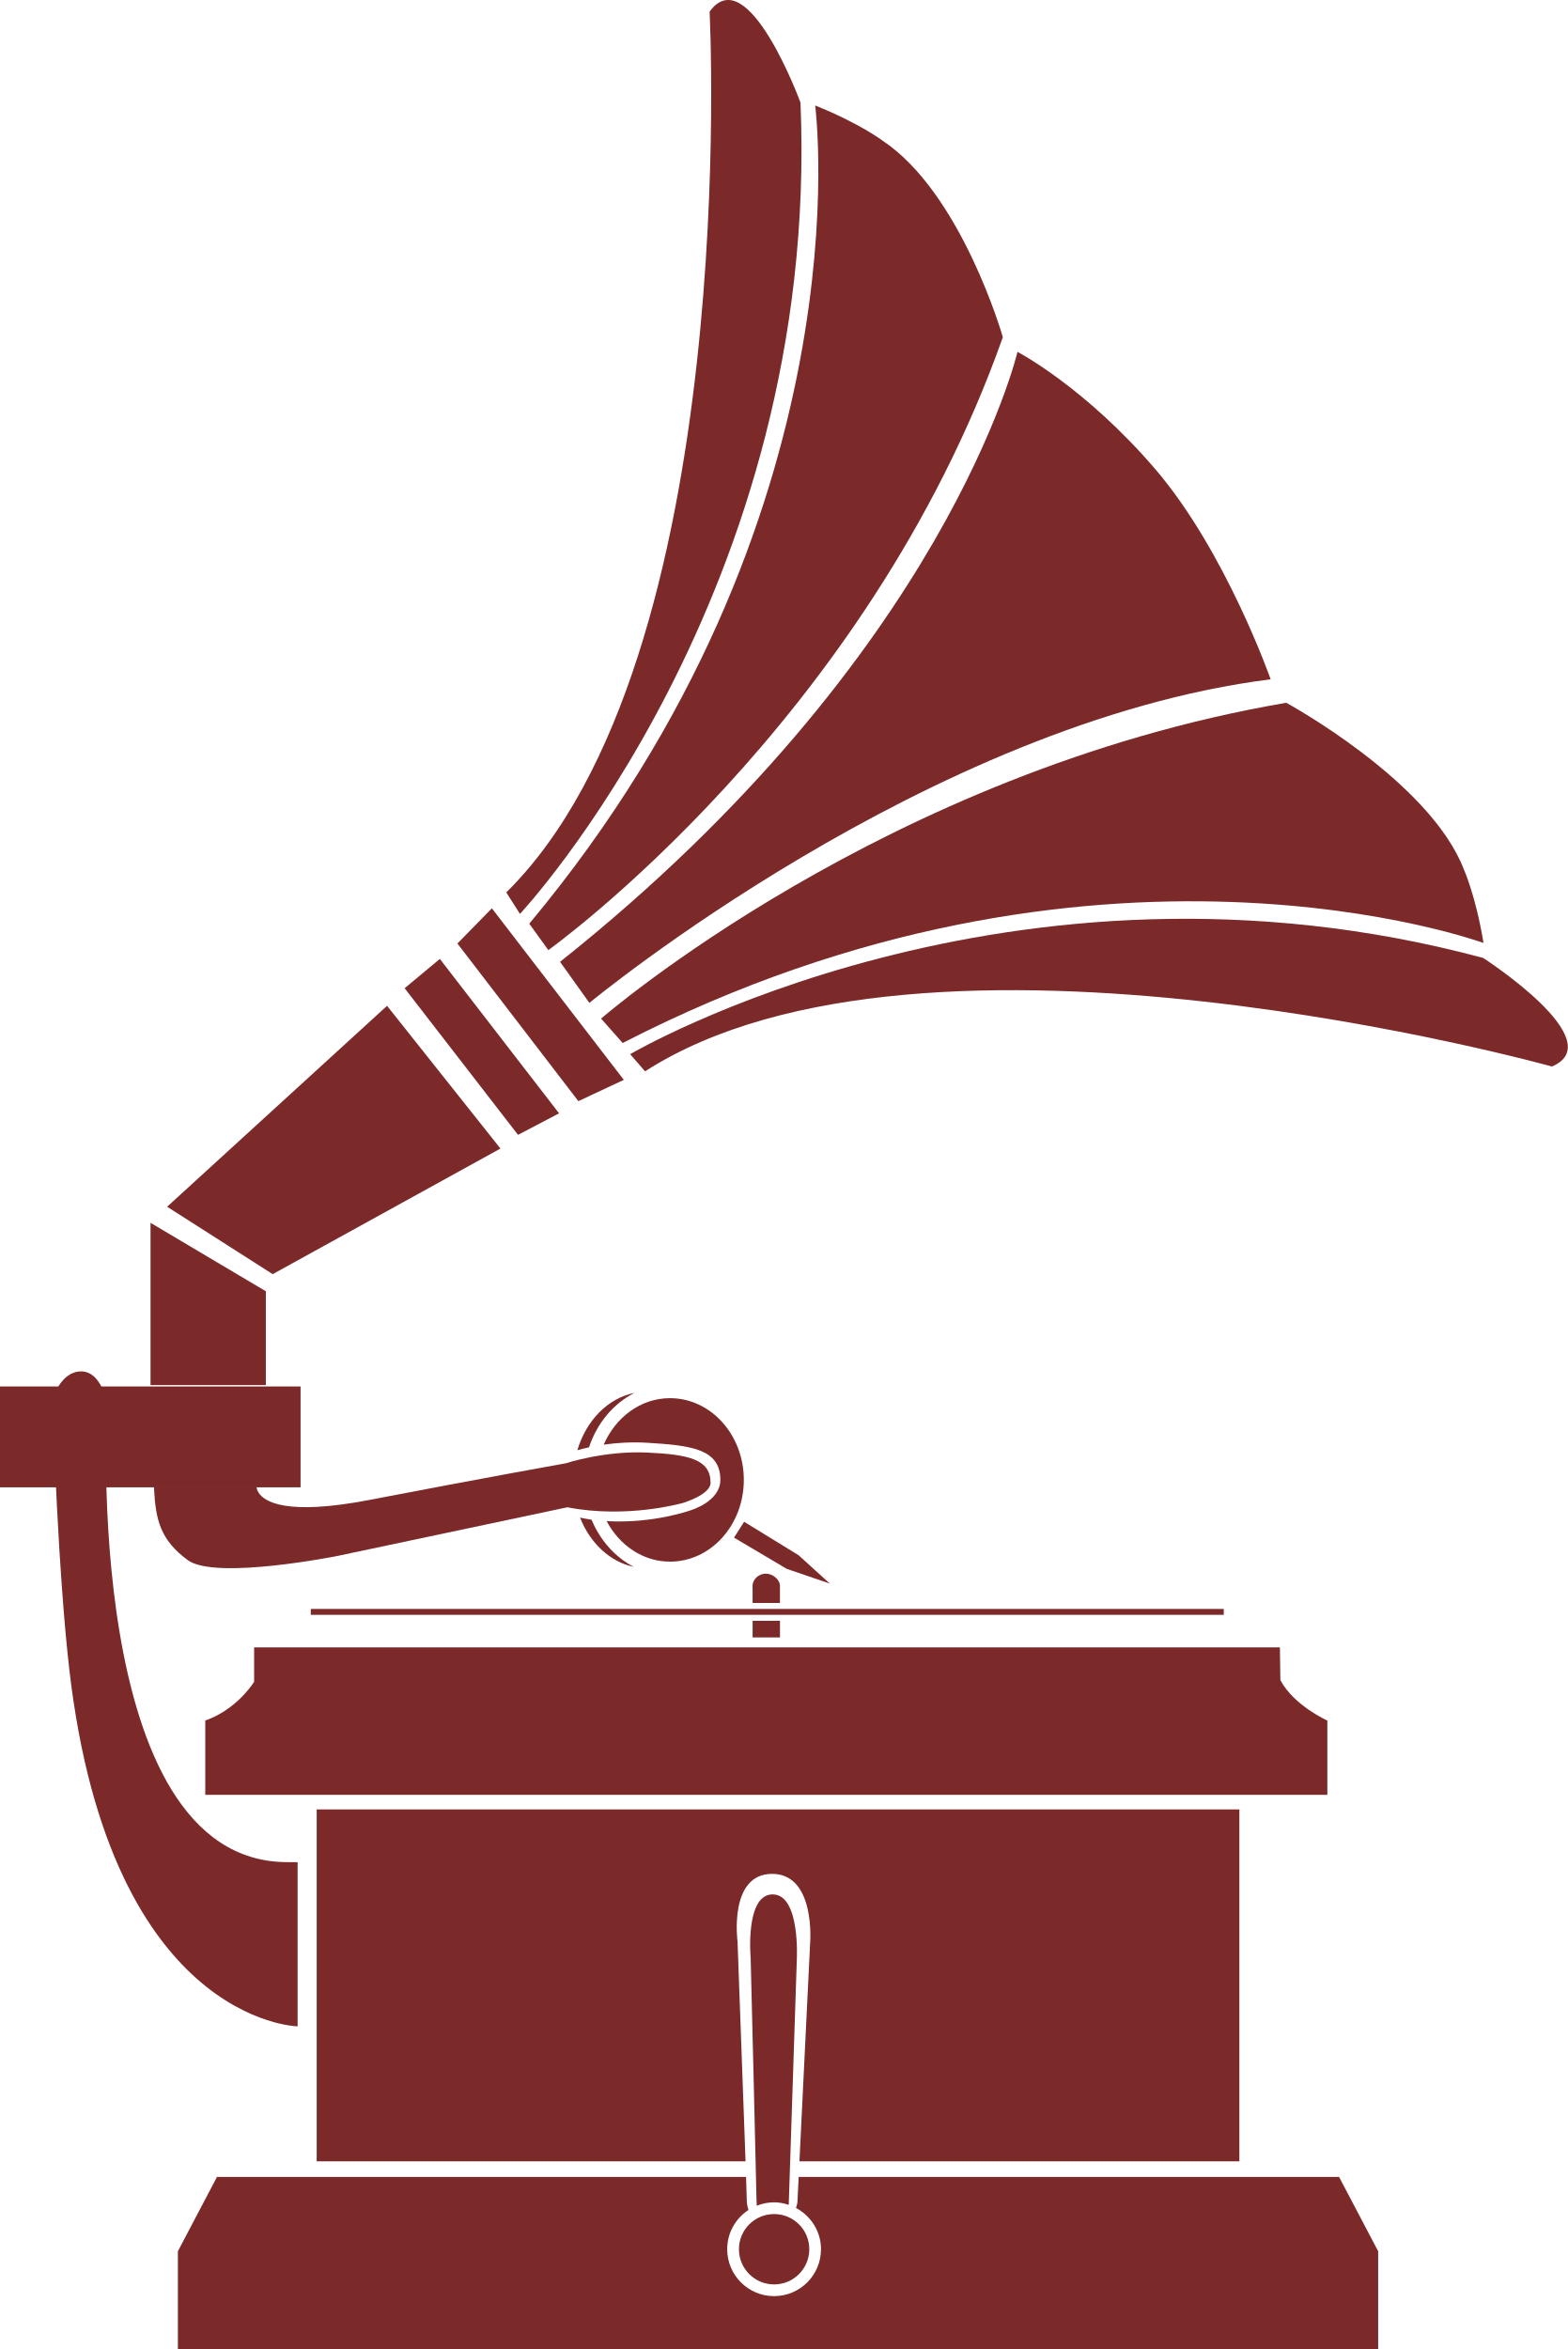
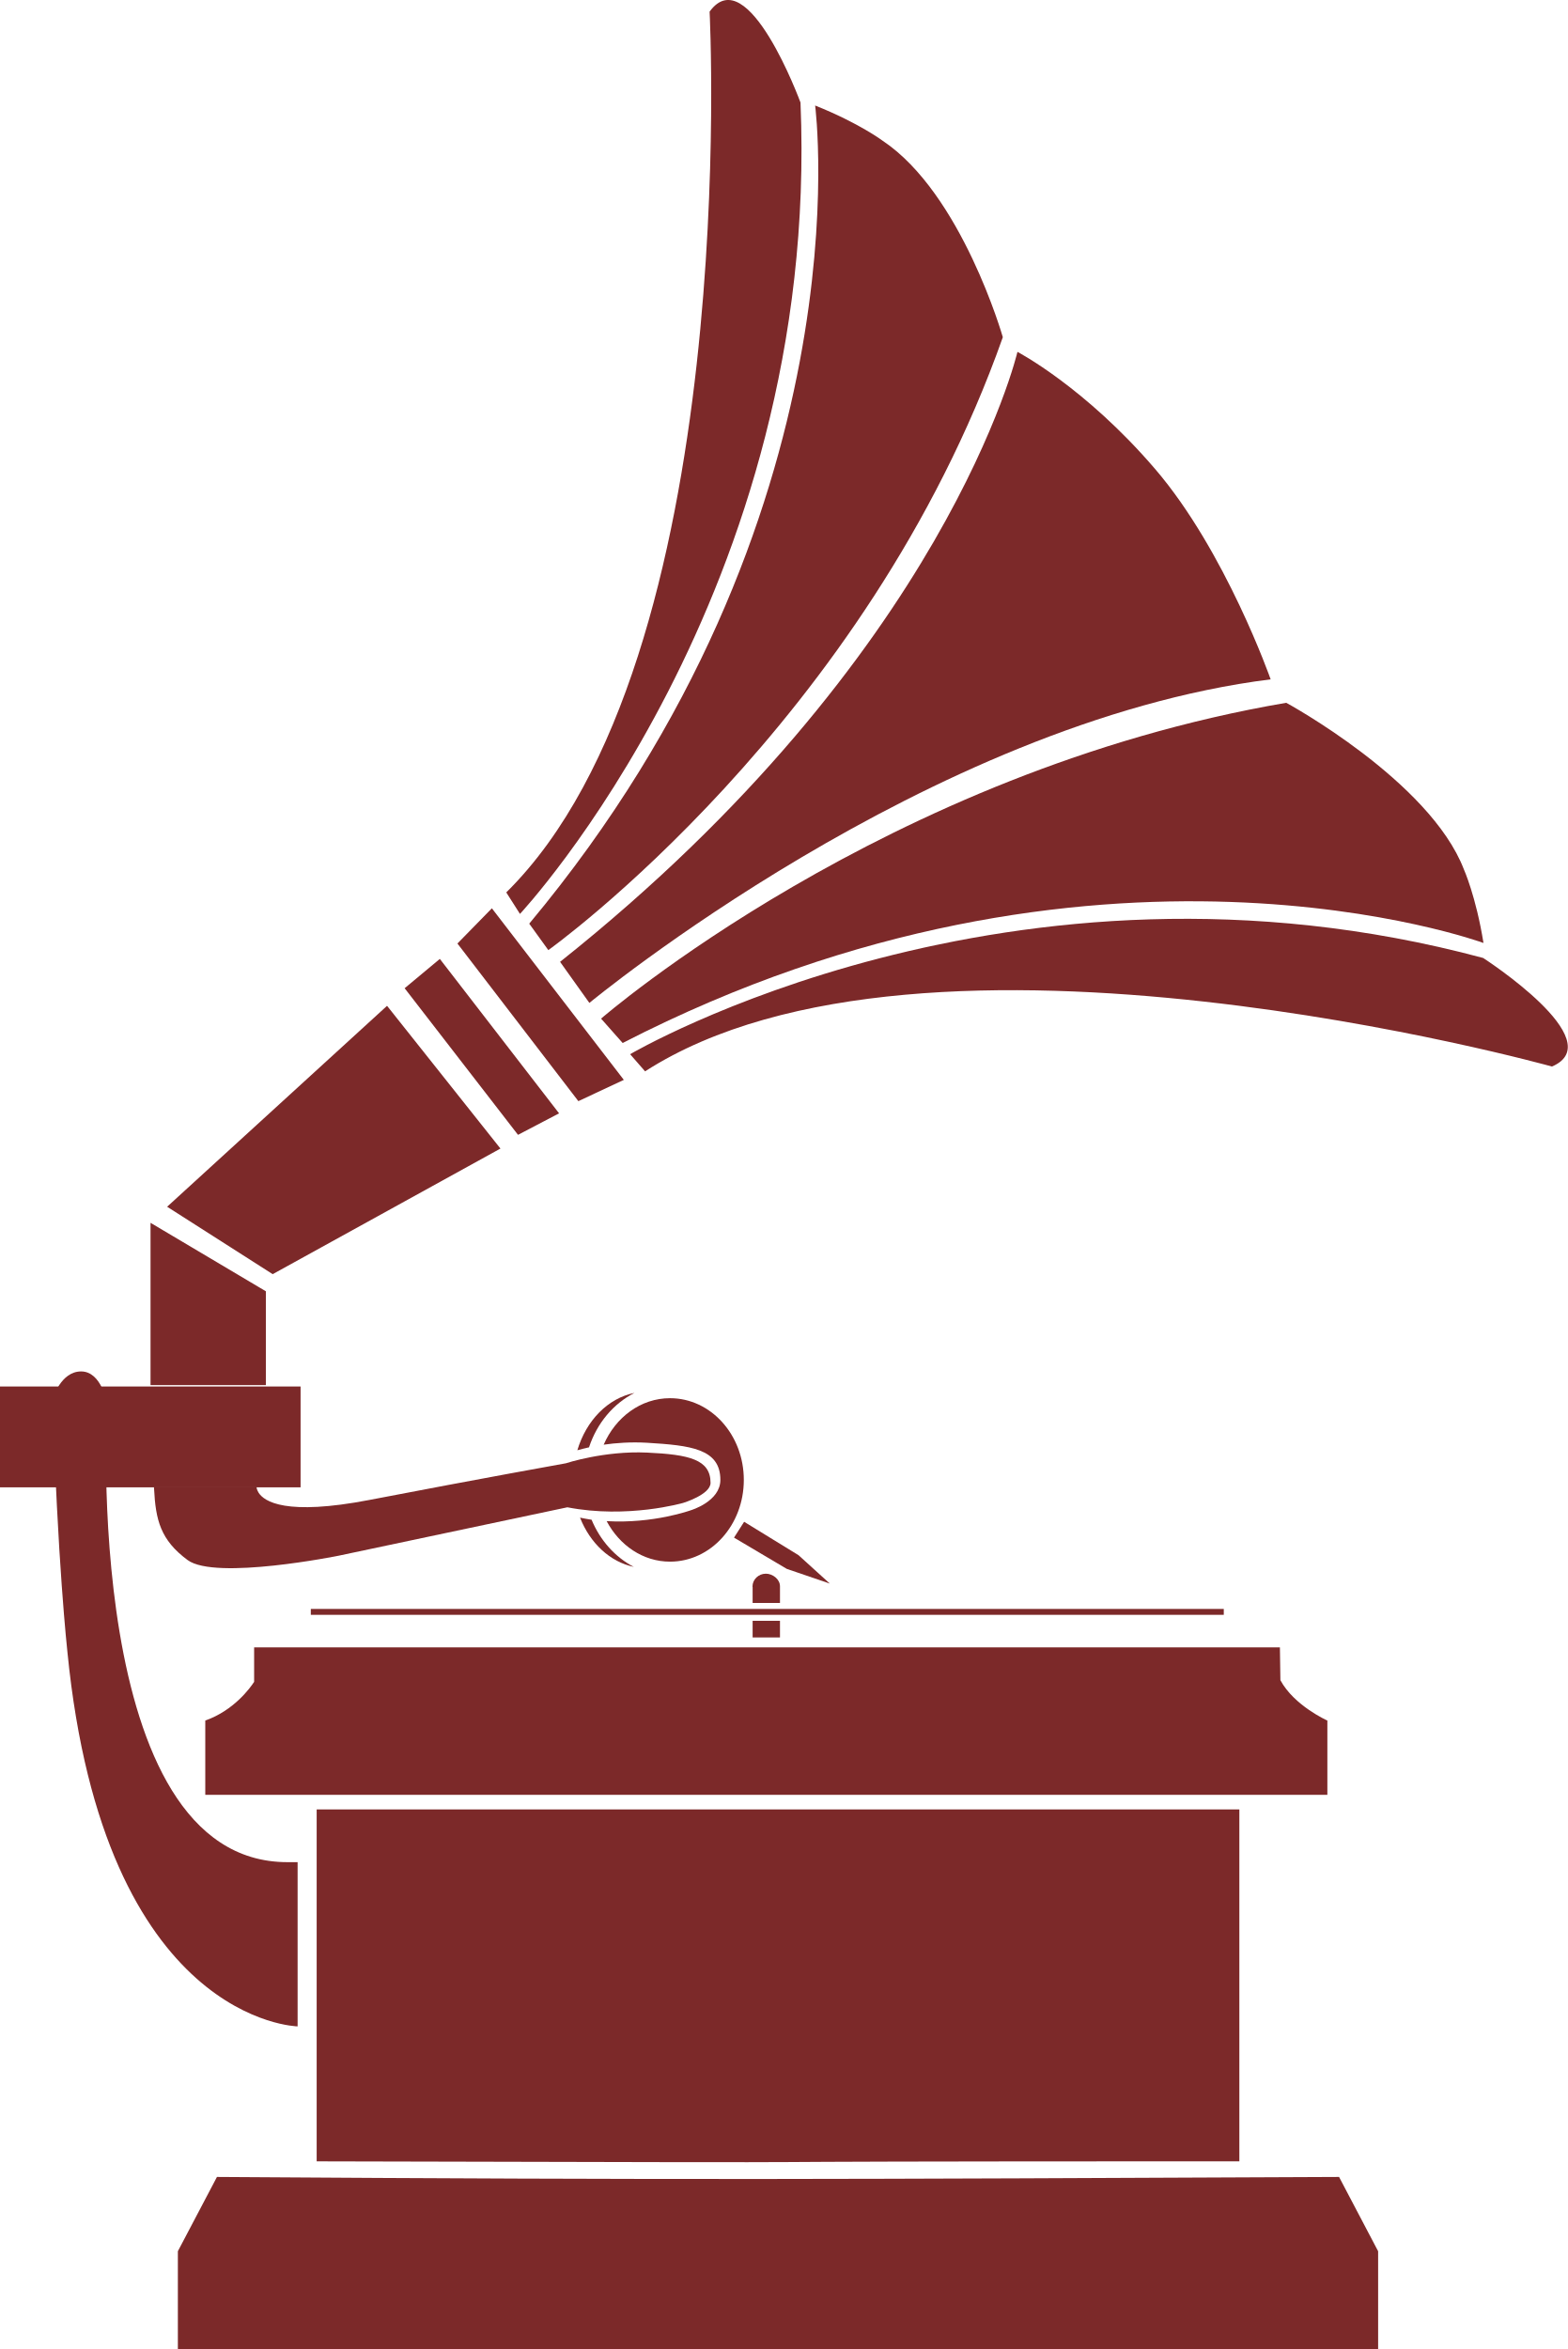
- <svg xmlns="http://www.w3.org/2000/svg" version="1.1" id="Layer_1" x="0px" y="0px" width="45" height="67.413" viewBox="0 0 45 67.413" enable-background="new 0 0 100 100" xml:space="preserve">
+ <svg xmlns="http://www.w3.org/2000/svg" version="1.1" id="Layer_1" x="0px" y="0px" width="135" height="202.238" viewBox="0 0 135 202.238" enable-background="new 0 0 100 100" xml:space="preserve">
  <defs id="defs55" />
-   <g id="g3006" style="fill:#7c2929;fill-opacity:1" transform="scale(0.7478824,0.7478824)">
-     <path id="path3" d="m 4.107,53.845 c 0,0 -1.013,17.611 6.921,17.611 h 0.394 v 6.302 c 0,0 -7.428,-0.132 -8.834,-14.367 0,0 -0.394,-3.582 -0.563,-9.716 0,0 0.301,-1.05 1.088,-1.05 0.788,0 0.994,1.22 0.994,1.22 z" style="fill:#7c2929;fill-opacity:1" />
-     <rect id="rect5" height="0.638" width="1.05" y="62.195" x="28.884" style="fill:#7c2929;fill-opacity:1" />
-     <path id="path7" d="m 49.141,64.479 h -0.003 l -0.018,-1.265 H 9.753 v 1.323 c -0.149,0.229 -0.772,1.096 -1.875,1.486 v 2.85 H 50.941 v -2.85 c -0.001,0.001 -1.275,-0.569 -1.8,-1.544 z" style="fill:#7c2929;fill-opacity:1" />
-     <rect id="rect9" height="0.226" width="35.037" y="61.74" x="11.928" style="fill:#7c2929;fill-opacity:1" />
-     <path id="path11" d="m 29.385,60.387 c -0.272,0 -0.507,0.22 -0.507,0.492 0,0.008 0.005,0.015 0.005,0.022 v 0.609 h 1.05 v -0.638 c 0.001,-0.27 -0.276,-0.485 -0.548,-0.485 z" style="fill:#7c2929;fill-opacity:1" />
-     <path id="path13" d="m 51.391,83.536 h -20.74 l -0.048,0.98 c 0,0 -0.013,0.091 -0.055,0.21 0.568,0.303 0.96,0.895 0.96,1.583 0,0.995 -0.806,1.801 -1.8,1.801 -0.994,0 -1.8,-0.806 -1.8,-1.801 0,-0.631 0.326,-1.185 0.817,-1.506 -0.053,-0.15 -0.066,-0.301 -0.066,-0.406 0,-0.05 -0.011,-0.378 -0.027,-0.861 H 8.327 l -1.5,2.851 v 3.751 H 52.891 v -3.751 l -1.5,-2.851 z" style="fill:#7c2929;fill-opacity:1" />
-     <path id="path15" d="m 29.632,71.906 c 1.681,0 1.459,2.66 1.459,2.66 l -0.41,8.37 h 16.883 v -13.503 h -35.41 v 13.504 h 16.458 c -0.097,-2.751 -0.307,-8.431 -0.307,-8.431 0,0 -0.353,-2.6 1.327,-2.6 z" style="fill:#7c2929;fill-opacity:1" />
-     <path id="path17" d="m 30.267,84.607 c 0.003,-0.024 0.004,-0.039 0.004,-0.039 l 0.309,-9.369 c 0,0 0.141,-2.505 -0.927,-2.505 -1.07,0 -0.844,2.448 -0.844,2.448 0,0 0.225,9.03 0.225,9.313 0,0.052 0.003,0.117 0.01,0.186 0.206,-0.083 0.43,-0.131 0.665,-0.131 0.196,-10e-4 0.381,0.038 0.558,0.097 z" style="fill:#7c2929;fill-opacity:1" />
-     <circle transform="translate(-19.583,-5.370743)" id="circle19" r="1.35" cy="91.681" cx="49.292" style="fill:#7c2929;fill-opacity:1" d="m 50.642,91.681 c 0,0.746 -0.604,1.35 -1.35,1.35 -0.746,0 -1.35,-0.604 -1.35,-1.35 0,-0.746 0.604,-1.35 1.35,-1.35 0.746,0 1.35,0.604 1.35,1.35 z" />
-     <rect style="fill:#7c2929;fill-opacity:1" id="rect21" height="3.87" width="11.535" y="53.203" x="0" />
-     <rect id="rect23" height="2.476" width="9.959" y="53.9" x="1.069" style="fill:#7c2929;fill-opacity:1" />
-     <polyline transform="translate(-19.583,-5.370743)" id="polyline25" points="47.753,64.374 49.779,65.574 51.43,66.138 50.229,65.048 48.141,63.766 " style="fill:#7c2929;fill-opacity:1" />
-     <path id="path27" d="m 22.703,58.316 c -0.145,-0.018 -0.294,-0.053 -0.442,-0.08 0.387,0.979 1.147,1.697 2.064,1.89 -0.716,-0.37 -1.292,-1.015 -1.622,-1.81 z" style="fill:#7c2929;fill-opacity:1" />
-     <path id="path29" d="m 24.35,53.449 c -1.022,0.203 -1.852,1.059 -2.193,2.201 0.119,-0.034 0.264,-0.072 0.448,-0.112 0.306,-0.93 0.939,-1.68 1.745,-2.089 z" style="fill:#7c2929;fill-opacity:1" />
-     <path id="path31" d="m 25.714,59.925 c 1.564,0 2.832,-1.403 2.832,-3.137 0,-1.731 -1.268,-3.136 -2.832,-3.136 -1.125,0 -2.089,0.732 -2.546,1.784 0.469,-0.067 1.037,-0.11 1.664,-0.073 1.664,0.101 2.814,0.224 2.814,1.425 0,0.829 -1.13,1.163 -1.13,1.163 0,0 -1.436,0.524 -3.235,0.419 0.492,0.927 1.392,1.555 2.433,1.555 z" style="fill:#7c2929;fill-opacity:1" />
-     <path id="path33" d="m 7.202,59.865 c 1.069,0.787 5.796,-0.168 5.796,-0.168 l 8.777,-1.858 c 2.308,0.451 4.445,-0.169 4.445,-0.169 0,0 1.05,-0.318 1.05,-0.769 0,-0.9 -0.824,-1.087 -2.438,-1.162 -1.639,-0.076 -3.114,0.411 -3.114,0.411 0,0 -3.15,0.563 -7.54,1.407 -3.211,0.618 -4.04,0.062 -4.255,-0.281 -0.079,-0.126 -0.078,-0.225 -0.078,-0.225 h -3.938 c 10e-4,0.025 0.003,0.048 0.005,0.073 0.06,1.195 0.243,1.97 1.29,2.741 z" style="fill:#7c2929;fill-opacity:1" />
-     <polygon transform="translate(-19.583,-5.370743)" id="polygon35" points="29.786,58.522 29.786,54.921 25.36,52.294 25.36,58.522 " style="fill:#7c2929;fill-opacity:1" />
-     <polygon transform="translate(-19.583,-5.370743)" id="polygon37" points="34.437,43.967 25.997,51.677 30.048,54.264 38.789,49.444 " style="fill:#7c2929;fill-opacity:1" />
-     <polyline transform="translate(-19.583,-5.370743)" id="polyline39" points="35.112,43.292 36.463,42.167 41.039,48.093 39.463,48.918 " style="fill:#7c2929;fill-opacity:1" />
-     <polyline transform="translate(-19.583,-5.370743)" id="polyline41" points="37.138,41.576 38.46,40.225 43.524,46.809 41.779,47.625 " style="fill:#7c2929;fill-opacity:1" />
-     <path id="path43" d="m 19.43,34.245 0.525,0.825 c 0,0 11.554,-12.342 10.766,-31.135 0,0 -2.025,-5.514 -3.488,-3.488 0,0 1.275,24.833 -7.803,33.798 z" style="fill:#7c2929;fill-opacity:1" />
-     <path id="path45" d="m 20.312,35.445 0.732,1.013 c 0,0 12.21,-8.721 17.443,-23.52 0,0 -1.575,-5.514 -4.614,-7.54 0,0 -0.899,-0.675 -2.588,-1.35 -0.001,0 2.081,15.754 -10.973,31.397 z" style="fill:#7c2929;fill-opacity:1" />
-     <path id="path47" d="m 24.757,41.11 -0.573,-0.658 c 0,0 14.57,-8.574 32.736,-3.693 0,0 4.937,3.184 2.641,4.167 10e-4,-10e-4 -24.071,-6.713 -34.804,0.184 z" style="fill:#7c2929;fill-opacity:1" />
-     <path id="path49" d="m 23.897,40.023 -0.829,-0.936 c 0,0 10.916,-9.494 26.295,-12.119 0,0 5.507,2.988 6.818,6.396 0,0 0.461,1.026 0.752,2.821 0.002,0 -14.916,-5.478 -33.036,3.838 z" style="fill:#7c2929;fill-opacity:1" />
-     <path id="path51" d="m 21.494,36.908 1.125,1.576 c 0,0 13.016,-10.766 26.146,-12.417 0,0 -1.726,-4.914 -4.428,-8.065 -2.7,-3.151 -5.288,-4.501 -5.288,-4.501 0,0 -2.701,11.591 -17.555,23.407 z" style="fill:#7c2929;fill-opacity:1" />
+   <g id="g3059" transform="scale(3,3)">
+     <path id="path3" d="m 3.072,40.27 c 0,0 -0.758,13.171 5.176,13.171 H 8.542 v 4.713 c 0,0 -5.555,-0.099 -6.607,-10.745 0,0 -0.295,-2.679 -0.421,-7.266 0,0 0.225,-0.785 0.814,-0.785 0.589,0 0.743,0.912 0.743,0.912 z" style="fill:#7c2929;fill-opacity:1" />
+     <rect id="rect5" height="0.477" width="0.785" y="46.515" x="21.602" style="fill:#7c2929;fill-opacity:1" />
+     <path id="path7" d="m 36.752,48.223 h -0.002 L 36.736,47.277 H 7.294 v 0.989 c -0.111,0.171 -0.577,0.82 -1.402,1.111 v 2.131 H 38.098 v -2.131 c -7.48e-4,7.48e-4 -0.954,-0.426 -1.346,-1.155 z" style="fill:#7c2929;fill-opacity:1" />
+     <rect id="rect9" height="0.169" width="26.204" y="46.174" x="8.921" style="fill:#7c2929;fill-opacity:1" />
+     <path id="path11" d="m 21.977,45.163 c -0.203,0 -0.379,0.165 -0.379,0.368 0,0.006 0.004,0.011 0.004,0.016 v 0.455 h 0.785 v -0.477 c 7.48e-4,-0.202 -0.206,-0.363 -0.41,-0.363 z" style="fill:#7c2929;fill-opacity:1" />
+     <path id="path13" d="m 38.434,62.475 c -14.417,0.065 -18.733,0.091 -32.207,0 l -1.122,2.132 0,2.805 34.45,0 0,-2.805 z" style="fill:#7c2929;fill-opacity:1" />
+     <path id="path15" d="m 35.572,62.027 0,-10.099 -26.483,0 0,10.099 c 21.61,0.056 5.646,-7.47e-4 26.483,-7.47e-4 z" style="fill:#7c2929;fill-opacity:1" />
+     <path id="path17" d="m 22.639,63.247 c -15.093,2.777 -7.546,1.389 0,0 z" style="fill:#7c2929;fill-opacity:1" />
+     <circle transform="matrix(0.7478824,0,0,0.7478824,-14.64578,-4.016685)" id="circle19" r="1.35" cy="91.681" cx="49.292" style="fill:#7c2929;fill-opacity:1" d="m 50.642,91.681 c 0,0.746 -0.604,1.35 -1.35,1.35 -0.746,0 -1.35,-0.604 -1.35,-1.35 0,-0.746 0.604,-1.35 1.35,-1.35 0.746,0 1.35,0.604 1.35,1.35 z" />
+     <rect style="fill:#7c2929;fill-opacity:1" id="rect21" height="2.894" width="8.627" y="39.79" x="0" />
+     <rect id="rect23" height="1.852" width="7.448" y="40.311" x="0.799" style="fill:#7c2929;fill-opacity:1" />
+     <polyline transform="matrix(0.7478824,0,0,0.7478824,-14.64578,-4.016685)" id="polyline25" points="47.753,64.374 49.779,65.574 51.43,66.138 50.229,65.048 48.141,63.766 " style="fill:#7c2929;fill-opacity:1" />
+     <path id="path27" d="m 16.979,43.614 c -0.108,-0.013 -0.22,-0.04 -0.331,-0.06 0.289,0.732 0.858,1.269 1.544,1.413 -0.535,-0.277 -0.966,-0.759 -1.213,-1.354 z" style="fill:#7c2929;fill-opacity:1" />
+     <path id="path29" d="m 18.211,39.974 c -0.764,0.152 -1.385,0.792 -1.64,1.646 0.089,-0.025 0.197,-0.054 0.335,-0.084 0.229,-0.696 0.702,-1.256 1.305,-1.562 z" style="fill:#7c2929;fill-opacity:1" />
+     <path id="path31" d="m 19.231,44.817 c 1.17,0 2.118,-1.049 2.118,-2.346 0,-1.295 -0.948,-2.345 -2.118,-2.345 -0.841,0 -1.562,0.547 -1.904,1.334 0.351,-0.05 0.776,-0.082 1.244,-0.055 1.244,0.076 2.105,0.168 2.105,1.066 0,0.62 -0.845,0.87 -0.845,0.87 0,0 -1.074,0.392 -2.419,0.313 0.368,0.693 1.041,1.163 1.82,1.163 z" style="fill:#7c2929;fill-opacity:1" />
+     <path id="path33" d="m 5.386,44.772 c 0.799,0.589 4.335,-0.126 4.335,-0.126 L 16.285,43.257 c 1.726,0.337 3.324,-0.126 3.324,-0.126 0,0 0.785,-0.238 0.785,-0.575 0,-0.673 -0.616,-0.813 -1.823,-0.869 -1.226,-0.057 -2.329,0.307 -2.329,0.307 0,0 -2.356,0.421 -5.639,1.052 -2.401,0.462 -3.021,0.046 -3.182,-0.21 -0.059,-0.094 -0.058,-0.168 -0.058,-0.168 h -2.945 c 7.479e-4,0.019 0.002,0.036 0.004,0.055 0.045,0.894 0.182,1.473 0.965,2.05 z" style="fill:#7c2929;fill-opacity:1" />
+     <polygon transform="matrix(0.7478824,0,0,0.7478824,-14.64578,-4.016685)" id="polygon35" points="25.36,52.294 25.36,58.522 29.786,58.522 29.786,54.921 " style="fill:#7c2929;fill-opacity:1" />
+     <polygon transform="matrix(0.7478824,0,0,0.7478824,-14.64578,-4.016685)" id="polygon37" points="30.048,54.264 38.789,49.444 34.437,43.967 25.997,51.677 " style="fill:#7c2929;fill-opacity:1" />
+     <polyline transform="matrix(0.7478824,0,0,0.7478824,-14.64578,-4.016685)" id="polyline39" points="35.112,43.292 36.463,42.167 41.039,48.093 39.463,48.918 " style="fill:#7c2929;fill-opacity:1" />
+     <polyline transform="matrix(0.7478824,0,0,0.7478824,-14.64578,-4.016685)" id="polyline41" points="37.138,41.576 38.46,40.225 43.524,46.809 41.779,47.625 " style="fill:#7c2929;fill-opacity:1" />
+     <path id="path43" d="m 14.531,25.611 0.393,0.617 c 0,0 8.641,-9.23 8.052,-23.285 0,0 -1.514,-4.124 -2.609,-2.609 0,0 0.954,18.572 -5.836,25.277 z" style="fill:#7c2929;fill-opacity:1" />
+     <path id="path45" d="m 15.191,26.509 0.547,0.758 c 0,0 9.132,-6.522 13.045,-17.59 0,0 -1.178,-4.124 -3.451,-5.639 0,0 -0.672,-0.505 -1.936,-1.01 -7.48e-4,0 1.556,11.782 -8.207,23.481 z" style="fill:#7c2929;fill-opacity:1" />
+     <path id="path47" d="m 18.515,30.746 -0.429,-0.492 c 0,0 10.897,-6.412 24.483,-2.762 0,0 3.692,2.381 1.975,3.116 7.48e-4,-7.48e-4 -18.002,-5.021 -26.029,0.138 z" style="fill:#7c2929;fill-opacity:1" />
+     <path id="path49" d="m 17.872,29.933 -0.62,-0.7 c 0,0 8.164,-7.1 19.666,-9.064 0,0 4.119,2.235 5.099,4.783 0,0 0.345,0.767 0.562,2.11 0.002,0 -11.155,-4.097 -24.707,2.87 z" style="fill:#7c2929;fill-opacity:1" />
+     <path id="path51" d="m 16.075,27.603 0.841,1.179 c 0,0 9.734,-8.052 19.554,-9.286 0,0 -1.291,-3.675 -3.312,-6.032 -2.019,-2.357 -3.955,-3.366 -3.955,-3.366 0,0 -2.02,8.669 -13.129,17.506 z" style="fill:#7c2929;fill-opacity:1" />
  </g>
</svg>
